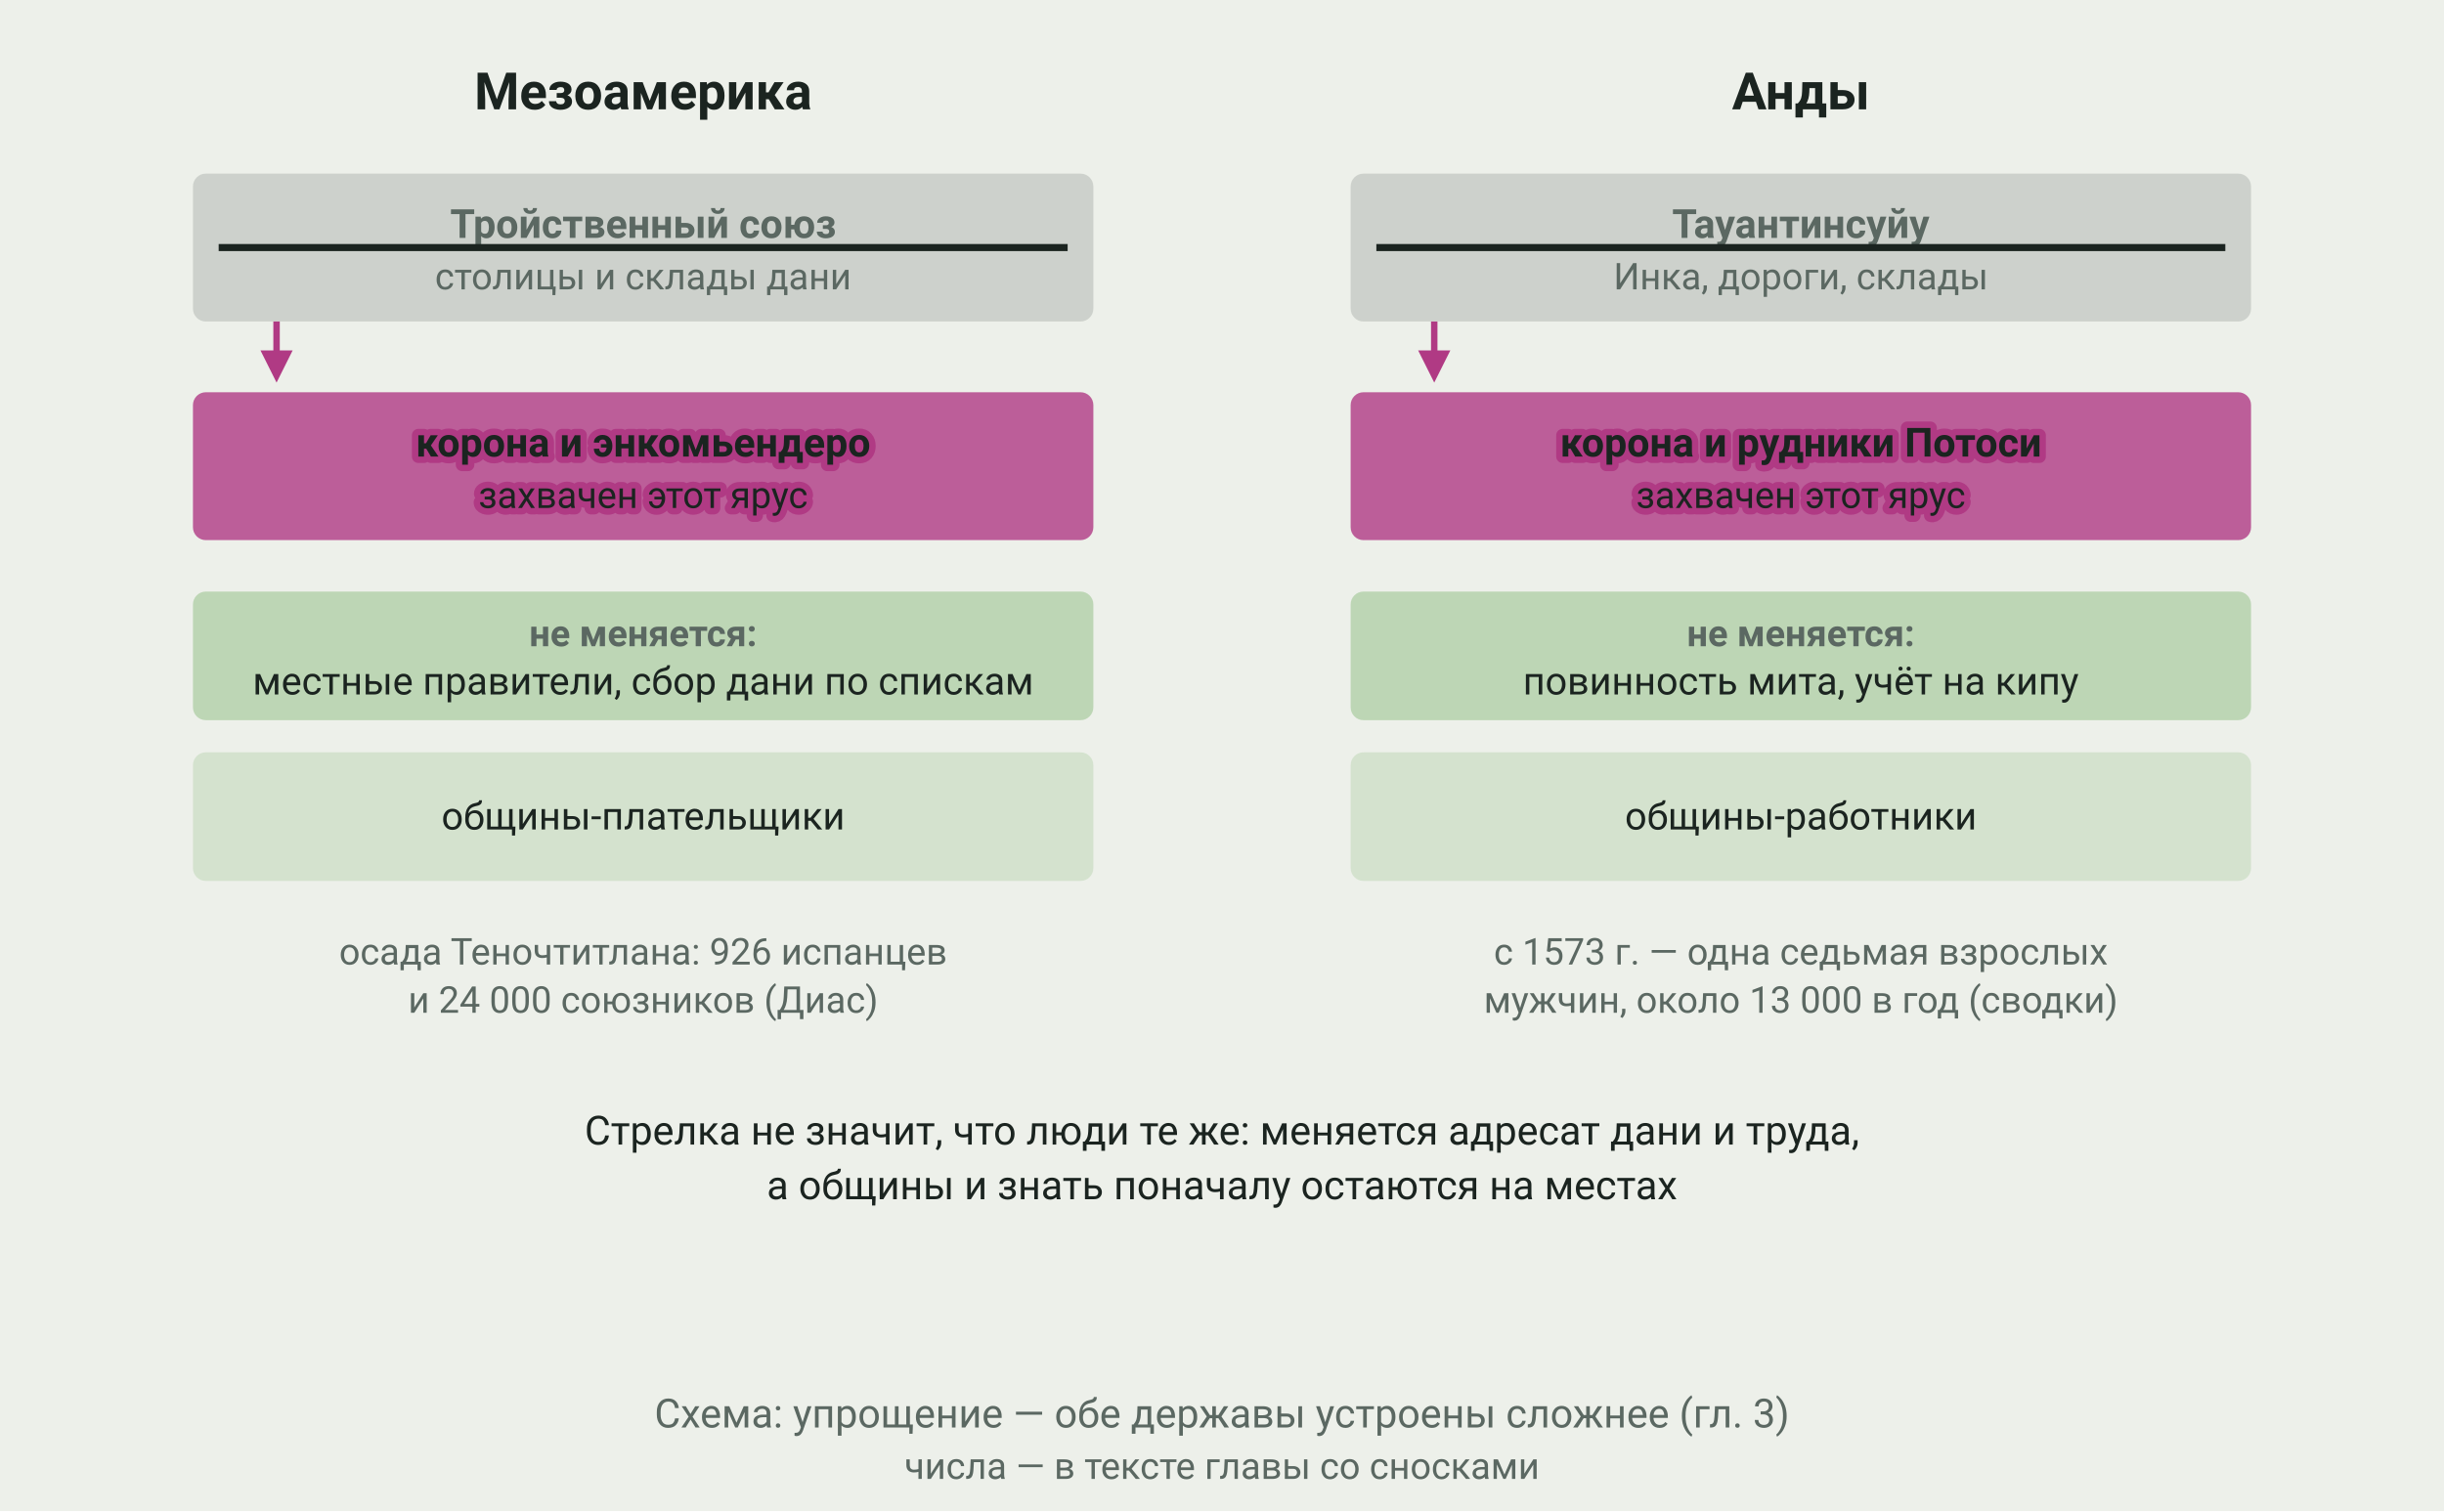
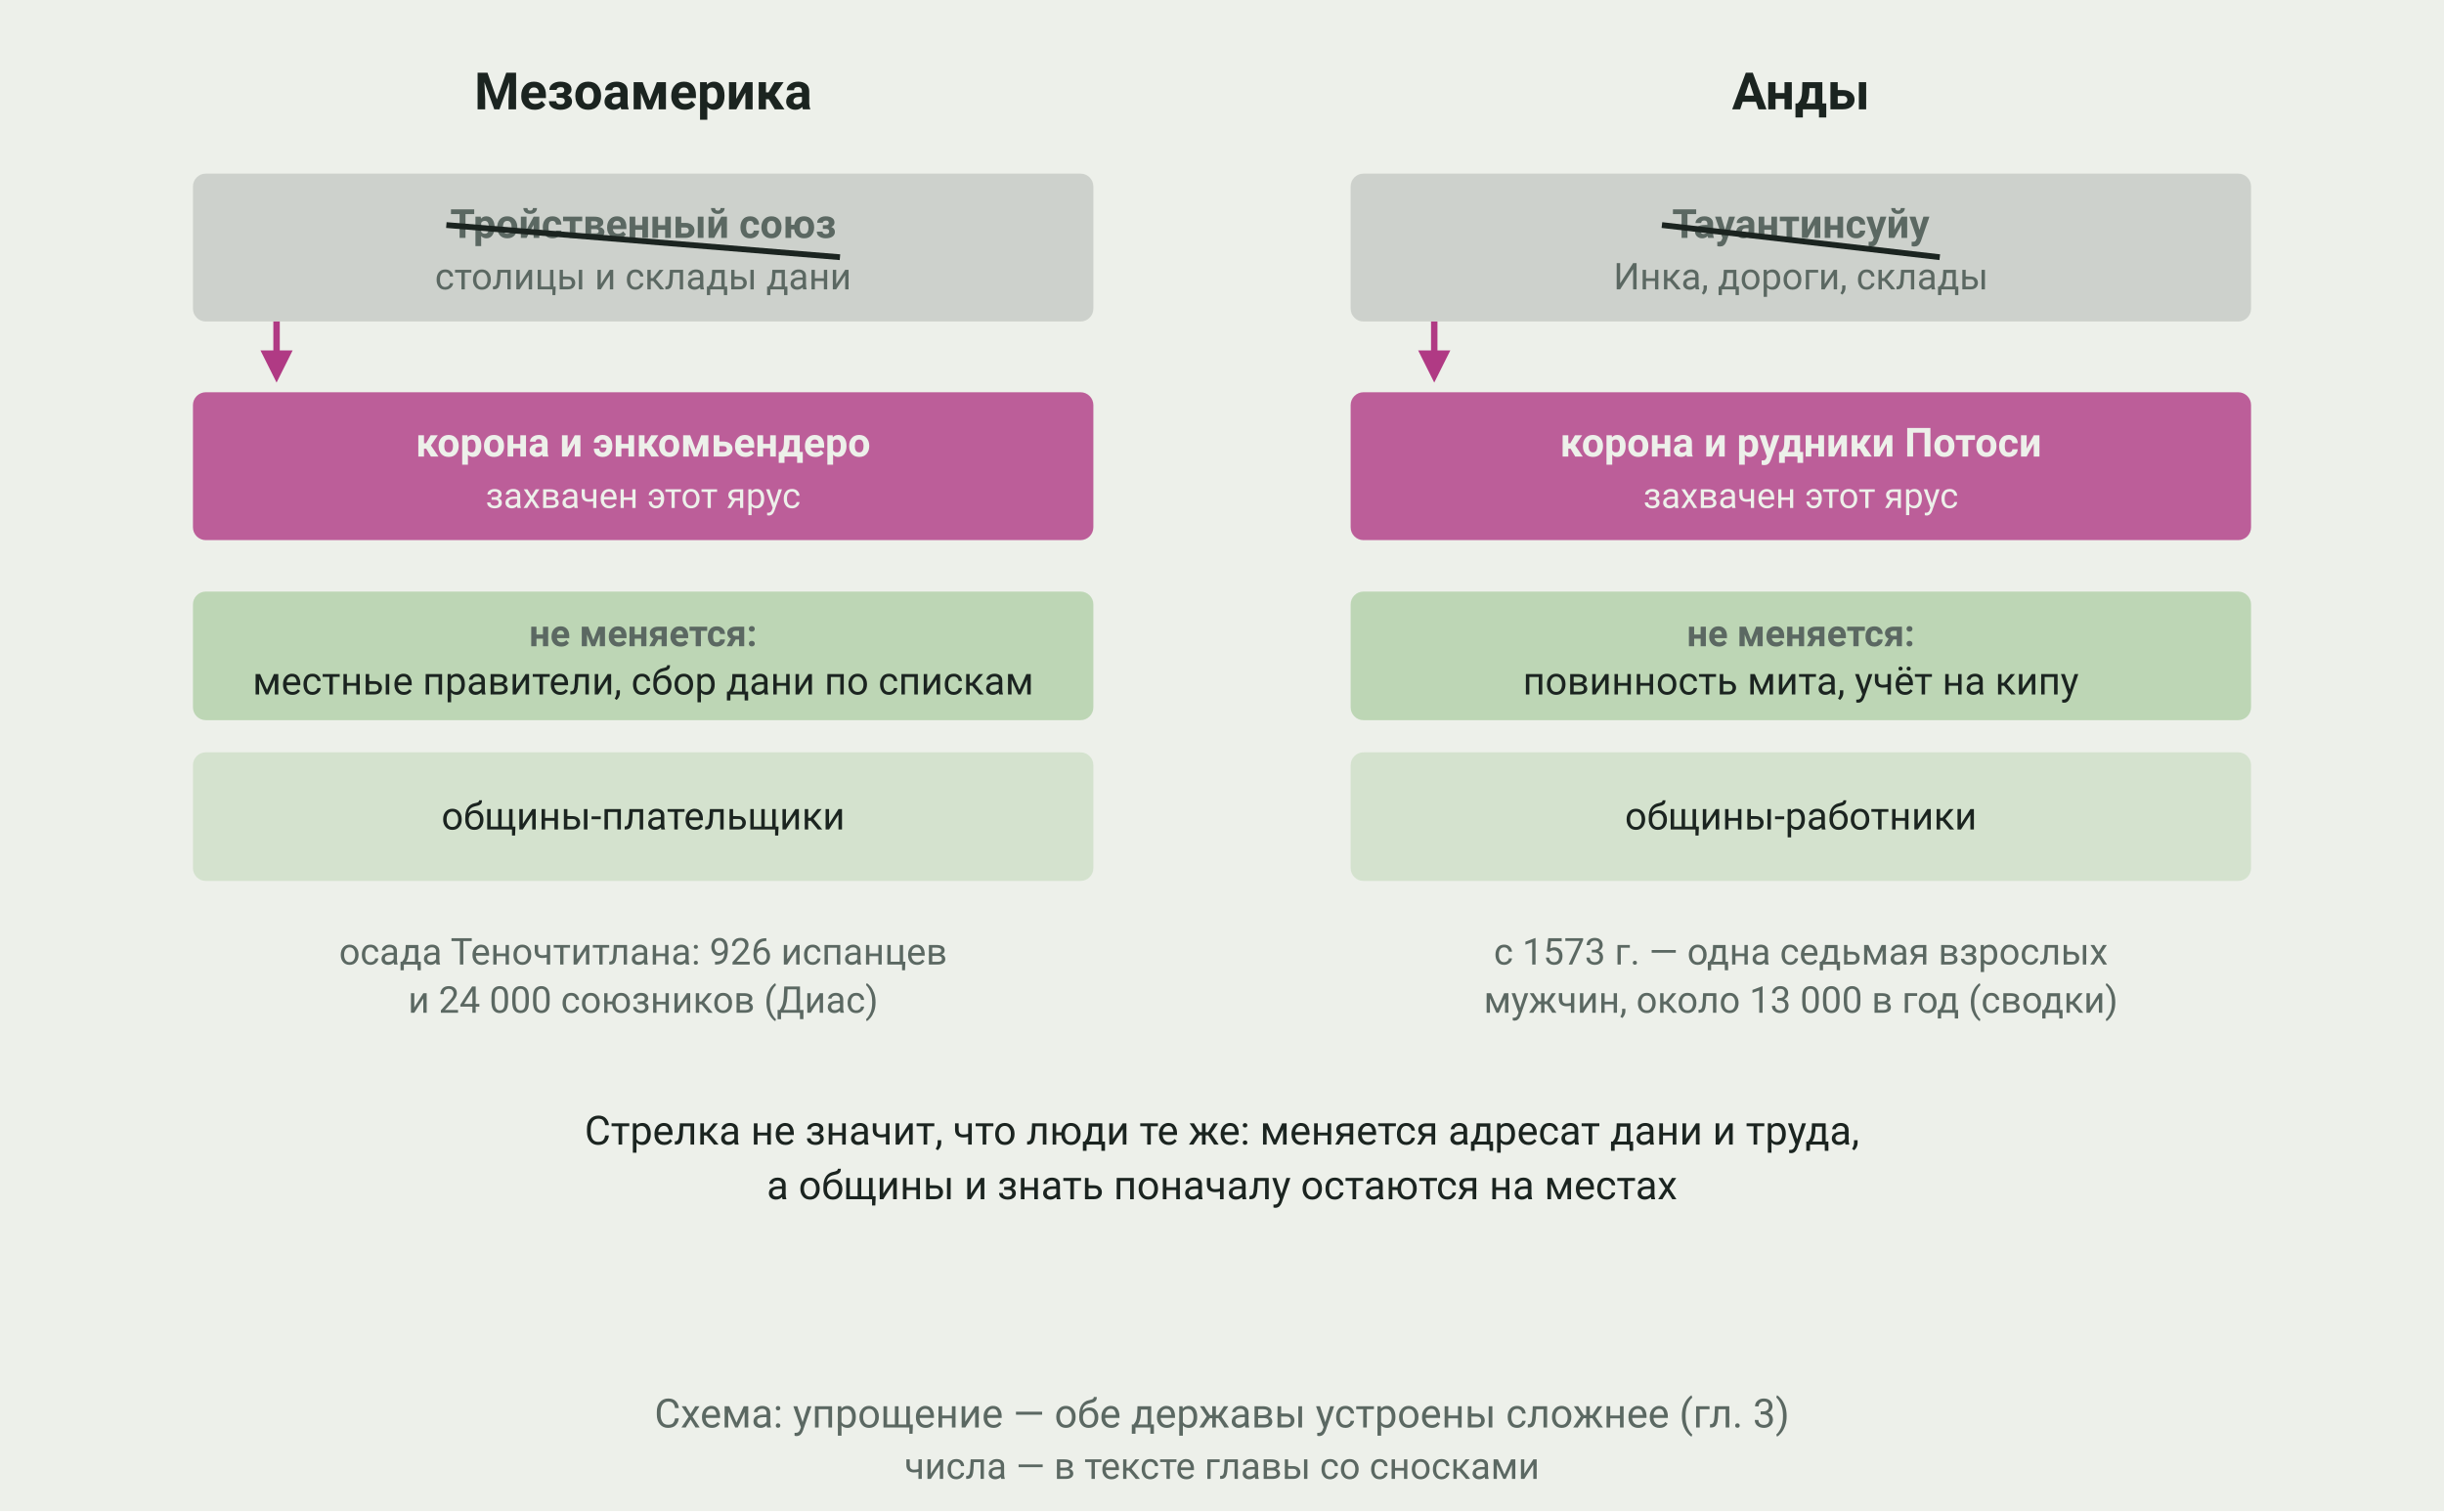
<svg xmlns="http://www.w3.org/2000/svg" viewBox="0 0 760 470" width="760" height="470" role="img" aria-labelledby="t d" font-family="'Alegreya Sans','Segoe UI',Roboto,'Helvetica Neue',Arial,sans-serif">
  <rect width="760" height="470" fill="#EDF0EA" />
  <defs>
    <marker id="head-sw" viewBox="0 0 10 10" refX="7" refY="5" markerWidth="5" markerHeight="5" orient="auto-start-reverse">
      <path d="M0,0L10,5L0,10z" fill="#B03A84" />
    </marker>
  </defs>
  <text x="200.0" y="34.0" fill="#1B2420" font-size="16" text-anchor="middle" font-weight="700" font-family="'Alegreya Sans','Segoe UI',Roboto,'Helvetica Neue',Arial,sans-serif">Мезоамерика</text>
  <rect x="60.0" y="54.0" width="280.0" height="46.0" rx="4" fill="#5B6862" fill-opacity="0.22" />
  <text x="200.0" y="74.0" fill="#5B6862" font-size="12.5" text-anchor="middle" font-weight="600" font-family="'Alegreya Sans','Segoe UI',Roboto,'Helvetica Neue',Arial,sans-serif">Тройственный союз</text>
  <text x="200.0" y="90.0" fill="#5B6862" font-size="11.5" text-anchor="middle" font-weight="400" font-family="'Alegreya Sans','Segoe UI',Roboto,'Helvetica Neue',Arial,sans-serif">столицы и склады дани</text>
-   <line x1="68.0" y1="77.0" x2="332.0" y2="77.0" stroke="#1B2420" stroke-width="2.2" stroke-opacity="1.0" />
+   <line x1="138.8" y1="70.0" x2="261.2" y2="80.0" stroke="#1B2420" stroke-width="1.8" stroke-opacity="1.0" />
  <rect x="60.0" y="122.0" width="280.0" height="46.0" rx="4" fill="#B03A84" fill-opacity="0.8" />
-   <text x="200.0" y="142.0" fill="#1B2420" font-size="12.5" text-anchor="middle" font-weight="700" font-family="'Alegreya Sans','Segoe UI',Roboto,'Helvetica Neue',Arial,sans-serif" paint-order="stroke" stroke="#B03A84" stroke-width="4" stroke-linejoin="round">корона и энкомьендеро</text>
-   <text x="200.0" y="158.0" fill="#1B2420" font-size="11.5" text-anchor="middle" font-weight="400" font-family="'Alegreya Sans','Segoe UI',Roboto,'Helvetica Neue',Arial,sans-serif" paint-order="stroke" stroke="#B03A84" stroke-width="4" stroke-linejoin="round">захвачен этот ярус</text>
+   <text x="200.0" y="142.0" fill="#EDF0EA" font-size="12.5" text-anchor="middle" font-weight="700" font-family="'Alegreya Sans','Segoe UI',Roboto,'Helvetica Neue',Arial,sans-serif">корона и энкомьендеро</text>
+   <text x="200.0" y="158.0" fill="#EDF0EA" font-size="11" text-anchor="middle" font-weight="400" font-family="'Alegreya Sans','Segoe UI',Roboto,'Helvetica Neue',Arial,sans-serif">захвачен этот ярус</text>
  <path d="M86.0,100L86.0,116" stroke="#B03A84" stroke-width="2" marker-end="url(#head-sw)" />
  <rect x="60.0" y="184.0" width="280.0" height="40.0" rx="4" fill="#4F9A3A" fill-opacity="0.3" />
  <text x="200.0" y="201.0" fill="#5B6862" font-size="11.5" text-anchor="middle" font-weight="600" font-family="'Alegreya Sans','Segoe UI',Roboto,'Helvetica Neue',Arial,sans-serif">не меняется:</text>
  <text x="200.0" y="216.0" fill="#1B2420" font-size="12" text-anchor="middle" font-weight="400" font-family="'Alegreya Sans','Segoe UI',Roboto,'Helvetica Neue',Arial,sans-serif">местные правители, сбор дани по спискам</text>
  <rect x="60.0" y="234.0" width="280.0" height="40.0" rx="4" fill="#4F9A3A" fill-opacity="0.16" />
  <text x="200.0" y="258.0" fill="#1B2420" font-size="12" text-anchor="middle" font-weight="400" font-family="'Alegreya Sans','Segoe UI',Roboto,'Helvetica Neue',Arial,sans-serif">общины-плательщики</text>
  <text x="200.0" y="300.0" fill="#5B6862" font-size="11.5" text-anchor="middle" font-weight="400" font-family="'Alegreya Sans','Segoe UI',Roboto,'Helvetica Neue',Arial,sans-serif">осада Теночтитлана: 926 испанцев</text>
  <text x="200.0" y="315.0" fill="#5B6862" font-size="11.5" text-anchor="middle" font-weight="400" font-family="'Alegreya Sans','Segoe UI',Roboto,'Helvetica Neue',Arial,sans-serif">и 24 000 союзников (Диас)</text>
  <text x="560.0" y="34.0" fill="#1B2420" font-size="16" text-anchor="middle" font-weight="700" font-family="'Alegreya Sans','Segoe UI',Roboto,'Helvetica Neue',Arial,sans-serif">Анды</text>
  <rect x="420.0" y="54.0" width="280.0" height="46.0" rx="4" fill="#5B6862" fill-opacity="0.22" />
  <text x="560.0" y="74.0" fill="#5B6862" font-size="12.5" text-anchor="middle" font-weight="600" font-family="'Alegreya Sans','Segoe UI',Roboto,'Helvetica Neue',Arial,sans-serif">Тауантинсуйу</text>
  <text x="560.0" y="90.0" fill="#5B6862" font-size="11.5" text-anchor="middle" font-weight="400" font-family="'Alegreya Sans','Segoe UI',Roboto,'Helvetica Neue',Arial,sans-serif">Инка, дороги, склады</text>
-   <line x1="428.0" y1="77.0" x2="692.0" y2="77.0" stroke="#1B2420" stroke-width="2.2" stroke-opacity="1.0" />
+   <line x1="516.8" y1="70.0" x2="603.2" y2="80.0" stroke="#1B2420" stroke-width="1.8" stroke-opacity="1.0" />
  <rect x="420.0" y="122.0" width="280.0" height="46.0" rx="4" fill="#B03A84" fill-opacity="0.8" />
-   <text x="560.0" y="142.0" fill="#1B2420" font-size="12.5" text-anchor="middle" font-weight="700" font-family="'Alegreya Sans','Segoe UI',Roboto,'Helvetica Neue',Arial,sans-serif" paint-order="stroke" stroke="#B03A84" stroke-width="4" stroke-linejoin="round">корона и рудники Потоси</text>
-   <text x="560.0" y="158.0" fill="#1B2420" font-size="11.5" text-anchor="middle" font-weight="400" font-family="'Alegreya Sans','Segoe UI',Roboto,'Helvetica Neue',Arial,sans-serif" paint-order="stroke" stroke="#B03A84" stroke-width="4" stroke-linejoin="round">захвачен этот ярус</text>
+   <text x="560.0" y="142.0" fill="#EDF0EA" font-size="12.5" text-anchor="middle" font-weight="700" font-family="'Alegreya Sans','Segoe UI',Roboto,'Helvetica Neue',Arial,sans-serif">корона и рудники Потоси</text>
+   <text x="560.0" y="158.0" fill="#EDF0EA" font-size="11" text-anchor="middle" font-weight="400" font-family="'Alegreya Sans','Segoe UI',Roboto,'Helvetica Neue',Arial,sans-serif">захвачен этот ярус</text>
  <path d="M446.0,100L446.0,116" stroke="#B03A84" stroke-width="2" marker-end="url(#head-sw)" />
  <rect x="420.0" y="184.0" width="280.0" height="40.0" rx="4" fill="#4F9A3A" fill-opacity="0.3" />
  <text x="560.0" y="201.0" fill="#5B6862" font-size="11.5" text-anchor="middle" font-weight="600" font-family="'Alegreya Sans','Segoe UI',Roboto,'Helvetica Neue',Arial,sans-serif">не меняется:</text>
  <text x="560.0" y="216.0" fill="#1B2420" font-size="12" text-anchor="middle" font-weight="400" font-family="'Alegreya Sans','Segoe UI',Roboto,'Helvetica Neue',Arial,sans-serif">повинность мита, учёт на кипу</text>
  <rect x="420.0" y="234.0" width="280.0" height="40.0" rx="4" fill="#4F9A3A" fill-opacity="0.16" />
  <text x="560.0" y="258.0" fill="#1B2420" font-size="12" text-anchor="middle" font-weight="400" font-family="'Alegreya Sans','Segoe UI',Roboto,'Helvetica Neue',Arial,sans-serif">общины-работники</text>
  <text x="560.0" y="300.0" fill="#5B6862" font-size="11.5" text-anchor="middle" font-weight="400" font-family="'Alegreya Sans','Segoe UI',Roboto,'Helvetica Neue',Arial,sans-serif">с 1573 г. — одна седьмая взрослых</text>
  <text x="560.0" y="315.0" fill="#5B6862" font-size="11.5" text-anchor="middle" font-weight="400" font-family="'Alegreya Sans','Segoe UI',Roboto,'Helvetica Neue',Arial,sans-serif">мужчин, около 13 000 в год (сводки)</text>
  <text x="380.0" y="356.0" fill="#1B2420" font-size="12.5" text-anchor="middle" font-weight="400" font-family="'Alegreya Sans','Segoe UI',Roboto,'Helvetica Neue',Arial,sans-serif">Стрелка не значит, что люди те же: меняется адресат дани и труда,</text>
  <text x="380.0" y="373.0" fill="#1B2420" font-size="12.5" text-anchor="middle" font-weight="400" font-family="'Alegreya Sans','Segoe UI',Roboto,'Helvetica Neue',Arial,sans-serif">а общины и знать поначалу остаются на местах</text>
  <text x="380.0" y="444.0" fill="#5B6862" font-size="12.5" text-anchor="middle" font-weight="400" font-family="'Alegreya Sans','Segoe UI',Roboto,'Helvetica Neue',Arial,sans-serif" paint-order="stroke" stroke="#EDF0EA" stroke-width="4" stroke-linejoin="round">Схема: упрощение — обе державы устроены сложнее (гл. 3)</text>
  <text x="380.0" y="460.0" fill="#5B6862" font-size="11.5" text-anchor="middle" font-weight="400" font-family="'Alegreya Sans','Segoe UI',Roboto,'Helvetica Neue',Arial,sans-serif">числа — в тексте главы со сносками</text>
</svg>
